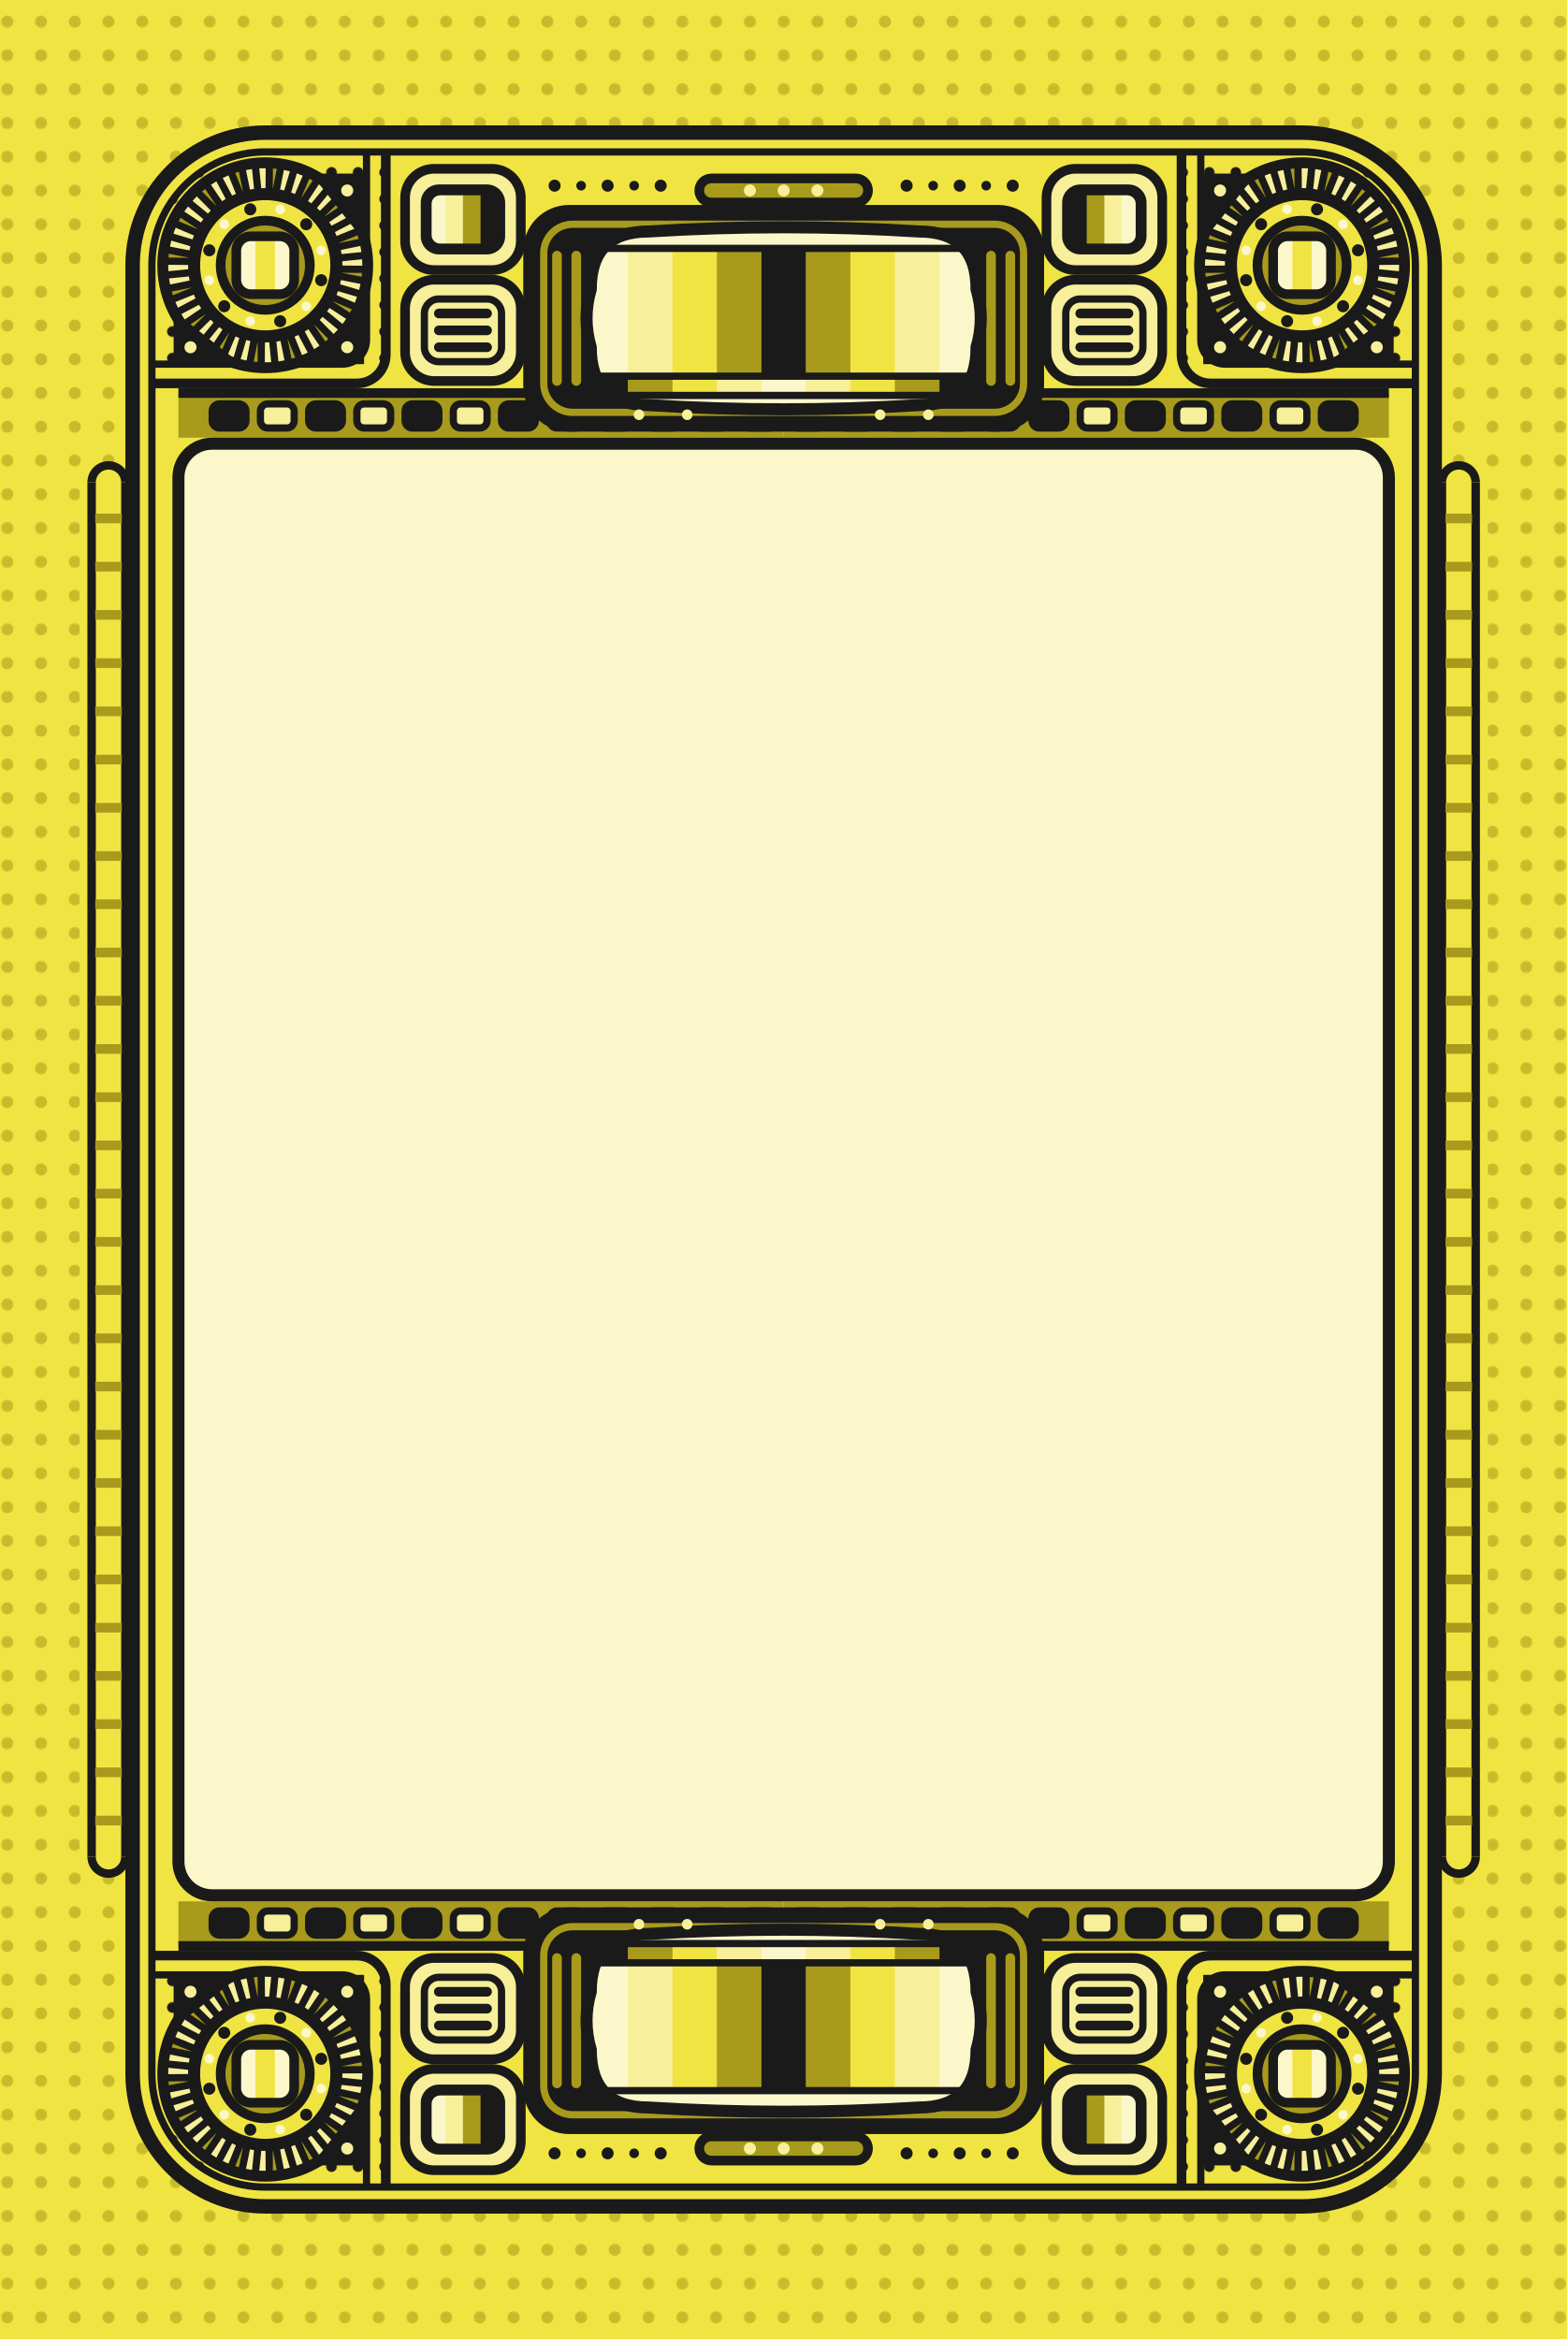
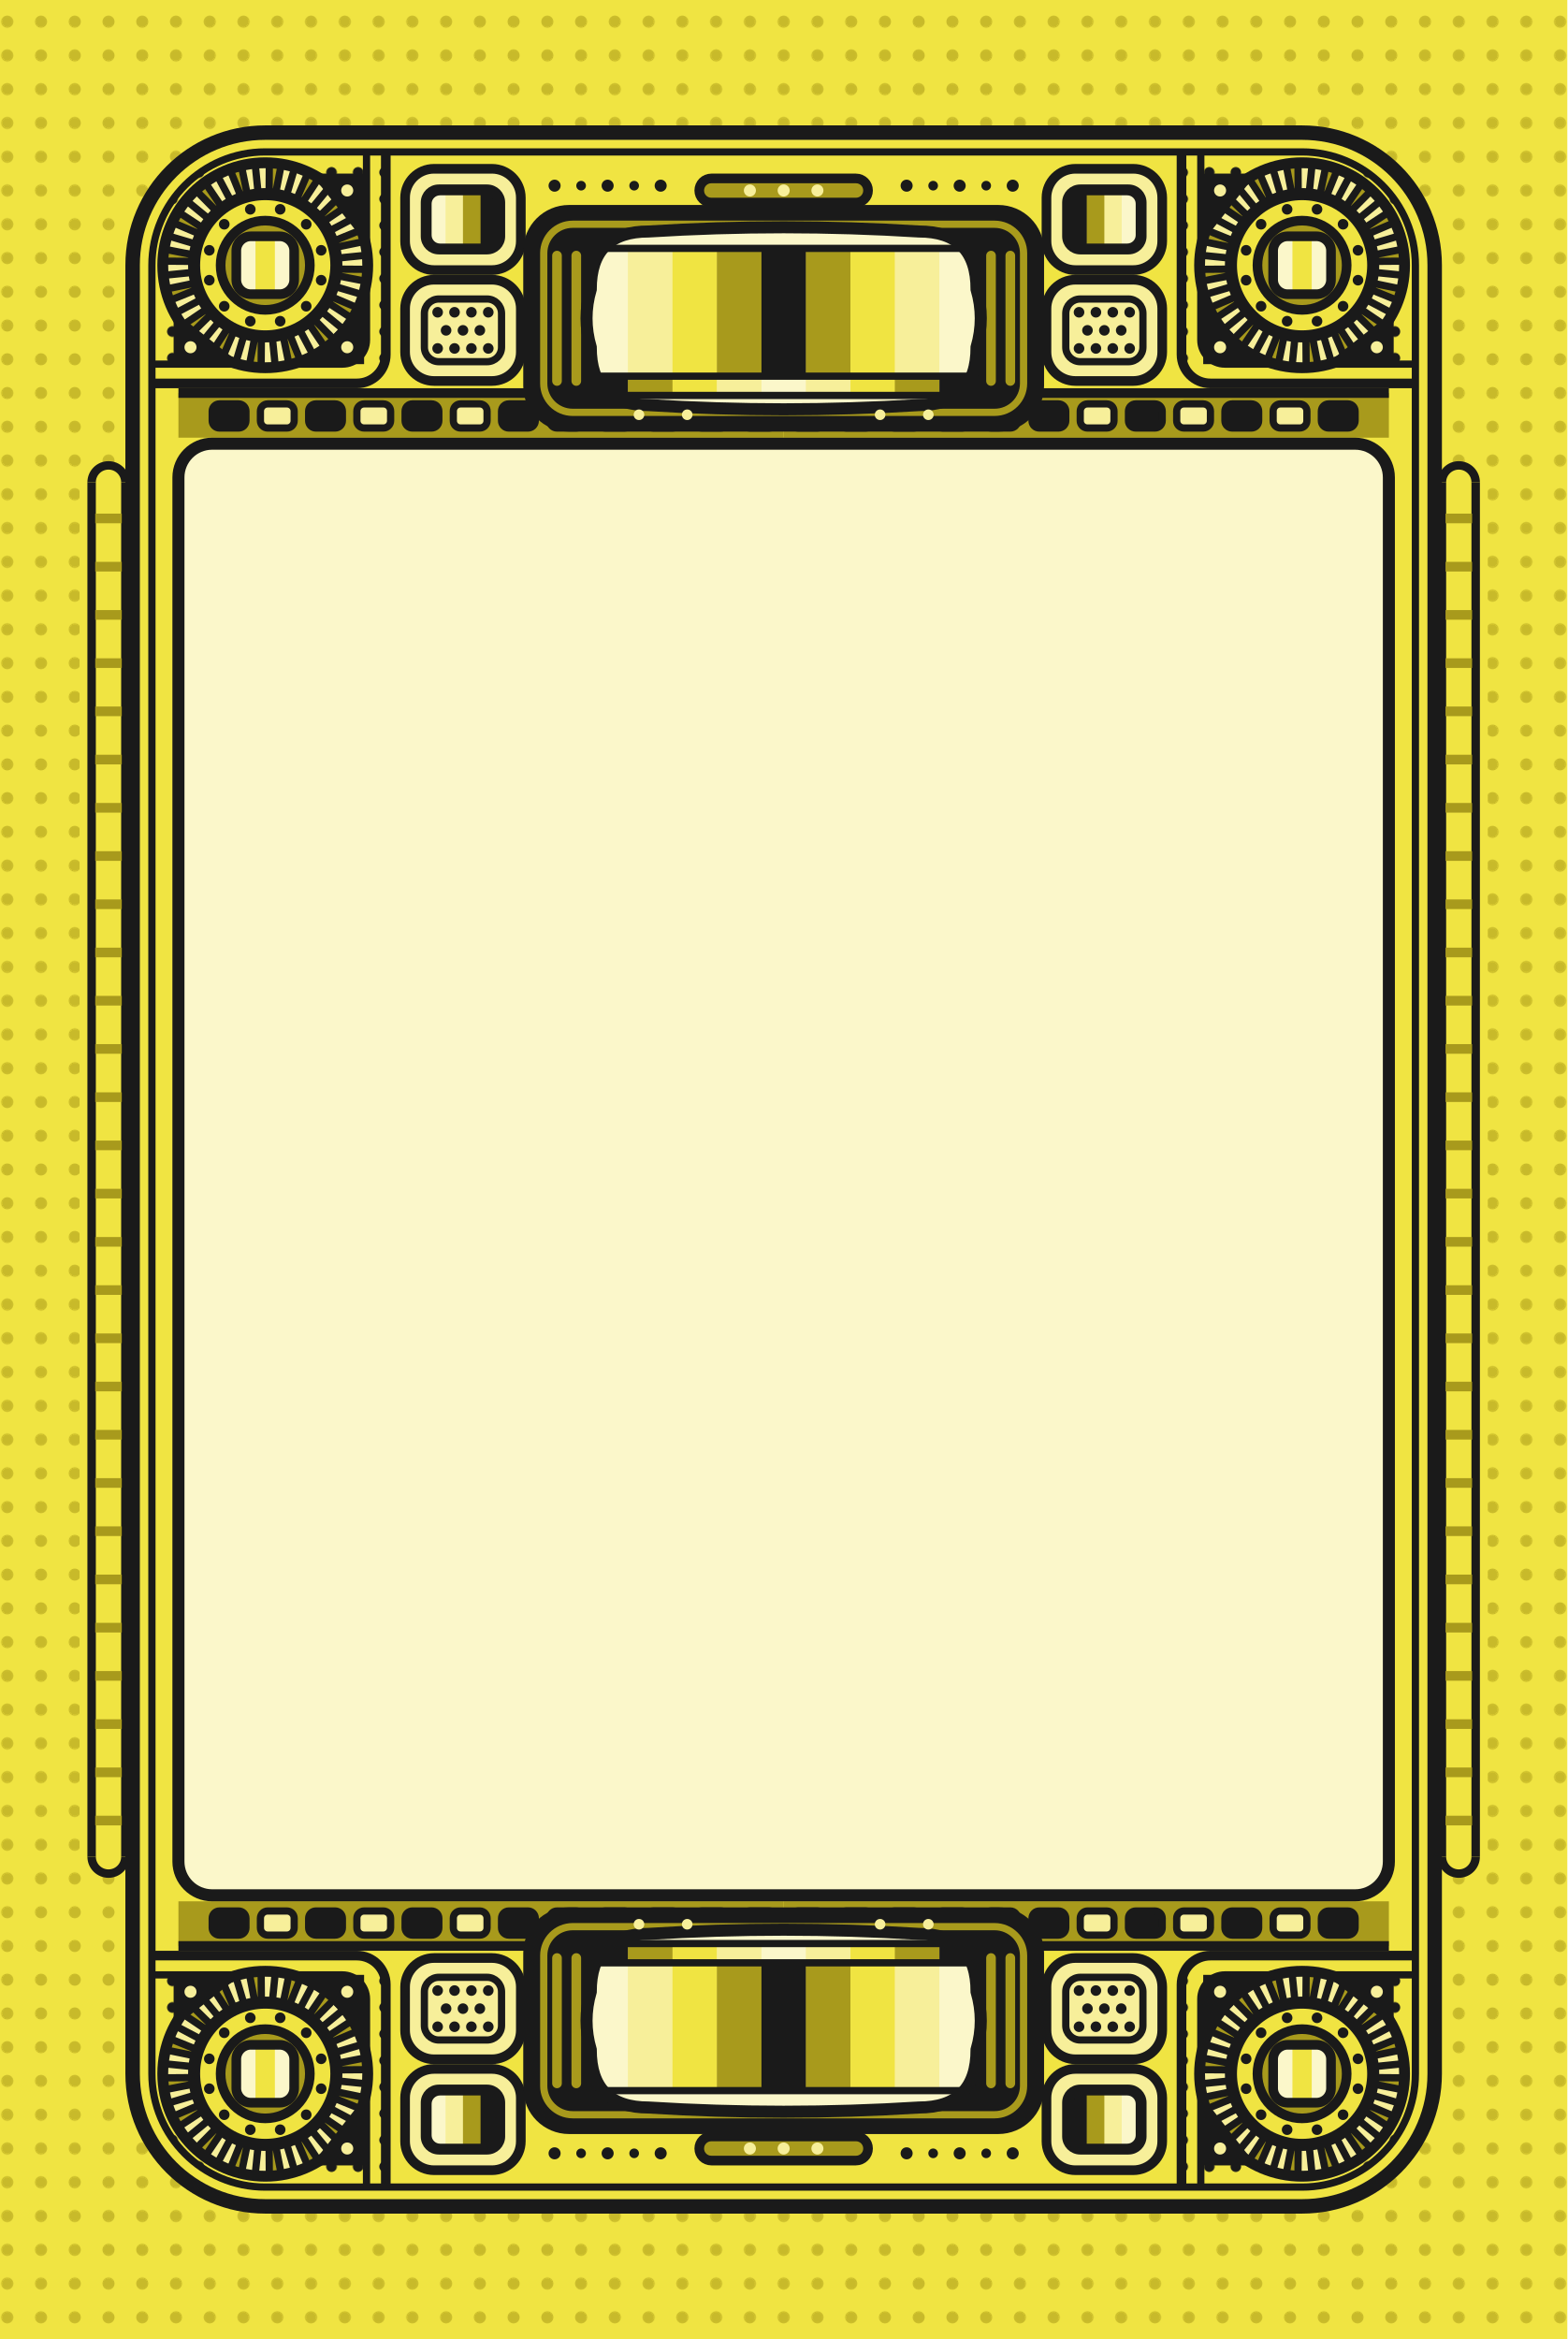
<svg xmlns="http://www.w3.org/2000/svg" viewBox="0 0 65 97" width="65mm" height="97mm" data-motiv="hinten_90_2" data-frei="8,19,49,59">
  <defs>
    <pattern id="pkt" patternUnits="userSpaceOnUse" x="31.8" y="47.8" width="1.4" height="1.4">
      <circle cx="0.7" cy="0.7" r="0.25" fill="#C8BA2A" />
    </pattern>
    <clipPath id="rk">
      <rect x="9.8" y="9.8" width="2.4" height="2.4" rx="0.6" />
    </clipPath>
    <clipPath id="s1i">
      <rect x="17.75" y="7.95" width="2.9" height="2.3" rx="0.5" />
    </clipPath>
    <clipPath id="scr">
      <path d="M26.9 9.6Q32.5 9.25 38.1 9.6Q40.5 9.6 40.5 12Q40.85 13.2 40.5 14.4Q40.5 16.8 38.1 16.8Q32.5 17.15 26.9 16.8Q24.5 16.8 24.5 14.4Q24.15 13.2 24.5 12Q24.5 9.6 26.9 9.6Z" />
    </clipPath>
    <pattern id="pkt2" patternUnits="userSpaceOnUse" x="0" y="0" width="1.1" height="1.1">
      <circle cx="0.55" cy="0.55" r="0.22" fill="#1A1A1A" />
    </pattern>
    <g id="viertel">
      <rect x="7.4" y="16.3" width="25.1" height="1.85" fill="#A89A1C" />
      <path d="M7.4 16.3L32.5 16.3" stroke="#1A1A1A" stroke-width="0.4" stroke-linecap="butt" fill="none" />
      <rect x="30.8" y="16.75" width="1.4" height="1" rx="0.3" fill="#F7EF9A" stroke="#1A1A1A" stroke-width="0.3" stroke-linejoin="round" />
      <rect x="28.8" y="16.75" width="1.4" height="1" rx="0.3" fill="#1A1A1A" stroke="#1A1A1A" stroke-width="0.3" stroke-linejoin="round" />
      <rect x="26.8" y="16.75" width="1.4" height="1" rx="0.3" fill="#F7EF9A" stroke="#1A1A1A" stroke-width="0.3" stroke-linejoin="round" />
      <rect x="24.8" y="16.75" width="1.4" height="1" rx="0.3" fill="#1A1A1A" stroke="#1A1A1A" stroke-width="0.3" stroke-linejoin="round" />
      <rect x="22.8" y="16.75" width="1.4" height="1" rx="0.3" fill="#F7EF9A" stroke="#1A1A1A" stroke-width="0.3" stroke-linejoin="round" />
      <rect x="20.8" y="16.75" width="1.4" height="1" rx="0.3" fill="#1A1A1A" stroke="#1A1A1A" stroke-width="0.3" stroke-linejoin="round" />
      <rect x="18.8" y="16.75" width="1.4" height="1" rx="0.3" fill="#F7EF9A" stroke="#1A1A1A" stroke-width="0.3" stroke-linejoin="round" />
      <rect x="16.8" y="16.75" width="1.4" height="1" rx="0.3" fill="#1A1A1A" stroke="#1A1A1A" stroke-width="0.3" stroke-linejoin="round" />
      <rect x="14.8" y="16.75" width="1.4" height="1" rx="0.3" fill="#F7EF9A" stroke="#1A1A1A" stroke-width="0.3" stroke-linejoin="round" />
      <rect x="12.8" y="16.75" width="1.4" height="1" rx="0.3" fill="#1A1A1A" stroke="#1A1A1A" stroke-width="0.3" stroke-linejoin="round" />
      <rect x="10.8" y="16.75" width="1.4" height="1" rx="0.3" fill="#F7EF9A" stroke="#1A1A1A" stroke-width="0.3" stroke-linejoin="round" />
      <rect x="8.8" y="16.75" width="1.4" height="1" rx="0.3" fill="#1A1A1A" stroke="#1A1A1A" stroke-width="0.3" stroke-linejoin="round" />
      <path d="M6.3 15.9V11A4.7 4.7 0 0 1 11 6.3H16V14.7A1.2 1.2 0 0 1 14.8 15.9Z" fill="url(#pkt2)" />
      <path d="M6.3 15.9H14.8A1.2 1.2 0 0 0 16 14.7V6.3" fill="none" stroke="#1A1A1A" stroke-width="0.4" />
      <path d="M6.3 15.1H14.2A1 1 0 0 0 15.2 14.1V6.3" fill="none" stroke="#1A1A1A" stroke-width="0.3" />
      <circle cx="11" cy="11" r="4.25" fill="#F7EF9A" />
      <polygon points="13.95,11.16 15.25,11.17 15.2,11.67 13.92,11.42" fill="#A89A1C" stroke="#1A1A1A" stroke-width="0.3" stroke-linejoin="round" />
      <path d="M13.82 11.86L15.07 12.23" stroke="#1A1A1A" stroke-width="0.3" stroke-linecap="round" fill="none" />
      <polygon points="13.66,12.27 14.86,12.78 14.62,13.22 13.54,12.51" fill="#A89A1C" stroke="#1A1A1A" stroke-width="0.3" stroke-linejoin="round" />
      <path d="M13.28 12.87L14.29 13.7" stroke="#1A1A1A" stroke-width="0.3" stroke-linecap="round" fill="none" />
      <polygon points="12.97,13.19 13.89,14.12 13.5,14.44 12.77,13.36" fill="#A89A1C" stroke="#1A1A1A" stroke-width="0.3" stroke-linejoin="round" />
      <path d="M12.39 13.6L13 14.75" stroke="#1A1A1A" stroke-width="0.3" stroke-linecap="round" fill="none" />
      <polygon points="11.98,13.78 12.47,14.99 11.99,15.13 11.73,13.86" fill="#A89A1C" stroke="#1A1A1A" stroke-width="0.3" stroke-linejoin="round" />
      <path d="M11.29 13.94L11.42 15.23" stroke="#1A1A1A" stroke-width="0.3" stroke-linecap="round" fill="none" />
      <polygon points="10.84,13.95 10.83,15.25 10.33,15.2 10.58,13.92" fill="#A89A1C" stroke="#1A1A1A" stroke-width="0.3" stroke-linejoin="round" />
      <path d="M10.14 13.82L9.77 15.07" stroke="#1A1A1A" stroke-width="0.3" stroke-linecap="round" fill="none" />
      <polygon points="9.73,13.66 9.22,14.86 8.78,14.62 9.49,13.54" fill="#A89A1C" stroke="#1A1A1A" stroke-width="0.3" stroke-linejoin="round" />
      <path d="M9.13 13.28L8.3 14.29" stroke="#1A1A1A" stroke-width="0.3" stroke-linecap="round" fill="none" />
      <polygon points="8.81,12.97 7.88,13.89 7.56,13.5 8.64,12.77" fill="#A89A1C" stroke="#1A1A1A" stroke-width="0.3" stroke-linejoin="round" />
      <path d="M8.4 12.39L7.25 13" stroke="#1A1A1A" stroke-width="0.3" stroke-linecap="round" fill="none" />
      <polygon points="8.22,11.98 7.01,12.47 6.87,11.99 8.14,11.73" fill="#A89A1C" stroke="#1A1A1A" stroke-width="0.3" stroke-linejoin="round" />
      <path d="M8.06 11.29L6.77 11.42" stroke="#1A1A1A" stroke-width="0.3" stroke-linecap="round" fill="none" />
      <polygon points="8.05,10.84 6.75,10.83 6.8,10.33 8.08,10.58" fill="#A89A1C" stroke="#1A1A1A" stroke-width="0.3" stroke-linejoin="round" />
      <path d="M8.18 10.14L6.93 9.77" stroke="#1A1A1A" stroke-width="0.3" stroke-linecap="round" fill="none" />
      <polygon points="8.34,9.73 7.14,9.22 7.38,8.78 8.46,9.49" fill="#A89A1C" stroke="#1A1A1A" stroke-width="0.3" stroke-linejoin="round" />
      <path d="M8.72 9.13L7.71 8.3" stroke="#1A1A1A" stroke-width="0.3" stroke-linecap="round" fill="none" />
      <polygon points="9.03,8.81 8.11,7.88 8.5,7.56 9.23,8.64" fill="#A89A1C" stroke="#1A1A1A" stroke-width="0.3" stroke-linejoin="round" />
      <path d="M9.61 8.4L9 7.25" stroke="#1A1A1A" stroke-width="0.3" stroke-linecap="round" fill="none" />
      <polygon points="10.02,8.22 9.53,7.01 10.01,6.87 10.27,8.14" fill="#A89A1C" stroke="#1A1A1A" stroke-width="0.3" stroke-linejoin="round" />
      <path d="M10.71 8.06L10.58 6.77" stroke="#1A1A1A" stroke-width="0.3" stroke-linecap="round" fill="none" />
      <polygon points="11.16,8.05 11.17,6.75 11.67,6.8 11.42,8.08" fill="#A89A1C" stroke="#1A1A1A" stroke-width="0.3" stroke-linejoin="round" />
      <path d="M11.86 8.18L12.23 6.93" stroke="#1A1A1A" stroke-width="0.3" stroke-linecap="round" fill="none" />
      <polygon points="12.27,8.34 12.78,7.14 13.22,7.38 12.51,8.46" fill="#A89A1C" stroke="#1A1A1A" stroke-width="0.3" stroke-linejoin="round" />
      <path d="M12.87 8.72L13.7 7.71" stroke="#1A1A1A" stroke-width="0.3" stroke-linecap="round" fill="none" />
      <polygon points="13.19,9.03 14.12,8.11 14.44,8.5 13.36,9.23" fill="#A89A1C" stroke="#1A1A1A" stroke-width="0.3" stroke-linejoin="round" />
      <path d="M13.6 9.61L14.75 9" stroke="#1A1A1A" stroke-width="0.3" stroke-linecap="round" fill="none" />
      <polygon points="13.78,10.02 14.99,9.53 15.13,10.01 13.86,10.27" fill="#A89A1C" stroke="#1A1A1A" stroke-width="0.3" stroke-linejoin="round" />
      <path d="M13.94 10.71L15.23 10.58" stroke="#1A1A1A" stroke-width="0.3" stroke-linecap="round" fill="none" />
      <circle cx="11" cy="11" r="4.25" fill="none" stroke="#1A1A1A" stroke-width="0.45" />
      <circle cx="11" cy="11" r="2.95" fill="#F0E442" stroke="#1A1A1A" stroke-width="0.5" />
-       <circle cx="13.32" cy="11.62" r="0.25" fill="#1A1A1A" />
-       <circle cx="12.7" cy="12.7" r="0.2" fill="#FBF7CA" />
-       <circle cx="11.62" cy="13.32" r="0.25" fill="#1A1A1A" />
-       <circle cx="10.38" cy="13.32" r="0.2" fill="#FBF7CA" />
-       <circle cx="9.3" cy="12.7" r="0.25" fill="#1A1A1A" />
-       <circle cx="8.68" cy="11.62" r="0.2" fill="#FBF7CA" />
-       <circle cx="8.68" cy="10.38" r="0.25" fill="#1A1A1A" />
-       <circle cx="9.3" cy="9.3" r="0.2" fill="#FBF7CA" />
-       <circle cx="10.38" cy="8.68" r="0.25" fill="#1A1A1A" />
-       <circle cx="11.62" cy="8.68" r="0.2" fill="#FBF7CA" />
-       <circle cx="12.7" cy="9.3" r="0.25" fill="#1A1A1A" />
-       <circle cx="13.32" cy="10.38" r="0.2" fill="#FBF7CA" />
+       <circle cx="13.32" cy="11.62" r="0.22" fill="#1A1A1A" />
+       <circle cx="12.7" cy="12.7" r="0.22" fill="#1A1A1A" />
+       <circle cx="11.62" cy="13.32" r="0.22" fill="#1A1A1A" />
+       <circle cx="10.38" cy="13.32" r="0.22" fill="#1A1A1A" />
+       <circle cx="9.3" cy="12.7" r="0.22" fill="#1A1A1A" />
+       <circle cx="8.68" cy="11.62" r="0.22" fill="#1A1A1A" />
+       <circle cx="8.68" cy="10.38" r="0.22" fill="#1A1A1A" />
+       <circle cx="9.3" cy="9.3" r="0.22" fill="#1A1A1A" />
+       <circle cx="10.38" cy="8.68" r="0.22" fill="#1A1A1A" />
+       <circle cx="11.62" cy="8.68" r="0.22" fill="#1A1A1A" />
+       <circle cx="12.7" cy="9.3" r="0.22" fill="#1A1A1A" />
+       <circle cx="13.32" cy="10.38" r="0.22" fill="#1A1A1A" />
      <circle cx="11" cy="11" r="1.85" fill="#A89A1C" stroke="#1A1A1A" stroke-width="0.4" />
      <g clip-path="url(#rk)">
        <rect x="9.8" y="9.8" width="0.82" height="2.4" fill="#FBF7CA" />
        <rect x="10.6" y="9.8" width="0.82" height="2.4" fill="#F0E442" />
        <rect x="11.4" y="9.8" width="0.8" height="2.4" fill="#FBF7CA" />
      </g>
      <rect x="9.8" y="9.8" width="2.4" height="2.4" rx="0.6" fill="none" stroke="#1A1A1A" stroke-width="0.4" stroke-linejoin="round" />
      <polygon points="15.1,7.2 15.1,10 12.9,7.2" fill="#1A1A1A" />
      <circle cx="14.4" cy="7.9" r="0.25" fill="#F7EF9A" />
      <polygon points="7.2,15.1 10,15.1 7.2,12.9" fill="#1A1A1A" />
      <circle cx="7.9" cy="14.4" r="0.25" fill="#F7EF9A" />
      <polygon points="15.1,15.1 15.1,12.6 12.6,15.1" fill="#1A1A1A" />
      <circle cx="14.4" cy="14.4" r="0.25" fill="#F7EF9A" />
      <rect x="16.8" y="7" width="4.8" height="4.2" rx="1.2" fill="#F7EF9A" stroke="#1A1A1A" stroke-width="0.4" stroke-linejoin="round" />
      <rect x="17.6" y="7.8" width="3.2" height="2.6" rx="0.6" fill="none" stroke="#1A1A1A" stroke-width="0.3" stroke-linejoin="round" />
      <g clip-path="url(#s1i)">
        <rect x="17.75" y="7.95" width="0.75" height="2.3" fill="#FBF7CA" />
        <rect x="18.48" y="7.95" width="0.75" height="2.3" fill="#F7EF9A" />
        <rect x="19.2" y="7.95" width="0.75" height="2.3" fill="#A89A1C" />
        <rect x="19.93" y="7.95" width="0.75" height="2.3" fill="#1A1A1A" />
      </g>
      <rect x="17.75" y="7.95" width="2.9" height="2.3" rx="0.5" fill="none" stroke="#1A1A1A" stroke-width="0.3" stroke-linejoin="round" />
      <rect x="16.8" y="11.6" width="4.8" height="4.2" rx="1.2" fill="#F7EF9A" stroke="#1A1A1A" stroke-width="0.4" stroke-linejoin="round" />
      <rect x="17.6" y="12.4" width="3.2" height="2.6" rx="0.6" fill="none" stroke="#1A1A1A" stroke-width="0.3" stroke-linejoin="round" />
-       <rect x="18" y="12.8" width="2.4" height="0.4" rx="0.2" fill="#1A1A1A" />
-       <rect x="18" y="13.5" width="2.4" height="0.4" rx="0.2" fill="#1A1A1A" />
-       <rect x="18" y="14.2" width="2.4" height="0.4" rx="0.2" fill="#1A1A1A" />
+       <circle cx="18.15" cy="12.95" r="0.22" fill="#1A1A1A" />
+       <circle cx="18.85" cy="12.95" r="0.22" fill="#1A1A1A" />
+       <circle cx="19.55" cy="12.95" r="0.22" fill="#1A1A1A" />
+       <circle cx="20.25" cy="12.95" r="0.22" fill="#1A1A1A" />
+       <circle cx="18.5" cy="13.7" r="0.22" fill="#1A1A1A" />
+       <circle cx="19.2" cy="13.7" r="0.22" fill="#1A1A1A" />
+       <circle cx="19.9" cy="13.7" r="0.22" fill="#1A1A1A" />
+       <circle cx="18.15" cy="14.45" r="0.22" fill="#1A1A1A" />
+       <circle cx="18.85" cy="14.45" r="0.22" fill="#1A1A1A" />
+       <circle cx="19.55" cy="14.45" r="0.22" fill="#1A1A1A" />
+       <circle cx="20.25" cy="14.45" r="0.22" fill="#1A1A1A" />
    </g>
    <g id="zz">
      <rect x="3.3" y="19.6" width="2.2" height="57.8" fill="#F0E442" />
      <path d="M3.8 20V77M5.2 20V77" stroke="#1A1A1A" stroke-width="0.35" fill="none" />
      <path d="M3.95 47.5L5.05 47.5" stroke="#A89A1C" stroke-width="0.4" stroke-linecap="butt" fill="none" />
      <path d="M3.95 49.5L5.05 49.5" stroke="#A89A1C" stroke-width="0.4" stroke-linecap="butt" fill="none" />
      <path d="M3.95 45.5L5.05 45.5" stroke="#A89A1C" stroke-width="0.4" stroke-linecap="butt" fill="none" />
      <path d="M3.95 51.5L5.05 51.5" stroke="#A89A1C" stroke-width="0.4" stroke-linecap="butt" fill="none" />
      <path d="M3.95 43.5L5.05 43.5" stroke="#A89A1C" stroke-width="0.4" stroke-linecap="butt" fill="none" />
      <path d="M3.95 53.5L5.05 53.5" stroke="#A89A1C" stroke-width="0.4" stroke-linecap="butt" fill="none" />
      <path d="M3.95 41.5L5.05 41.5" stroke="#A89A1C" stroke-width="0.4" stroke-linecap="butt" fill="none" />
      <path d="M3.95 55.5L5.05 55.5" stroke="#A89A1C" stroke-width="0.4" stroke-linecap="butt" fill="none" />
      <path d="M3.95 39.5L5.05 39.5" stroke="#A89A1C" stroke-width="0.4" stroke-linecap="butt" fill="none" />
      <path d="M3.95 57.5L5.05 57.5" stroke="#A89A1C" stroke-width="0.4" stroke-linecap="butt" fill="none" />
      <path d="M3.95 37.5L5.05 37.5" stroke="#A89A1C" stroke-width="0.4" stroke-linecap="butt" fill="none" />
      <path d="M3.95 59.5L5.05 59.5" stroke="#A89A1C" stroke-width="0.4" stroke-linecap="butt" fill="none" />
      <path d="M3.95 35.5L5.05 35.5" stroke="#A89A1C" stroke-width="0.4" stroke-linecap="butt" fill="none" />
      <path d="M3.95 61.5L5.05 61.5" stroke="#A89A1C" stroke-width="0.4" stroke-linecap="butt" fill="none" />
      <path d="M3.95 33.5L5.05 33.5" stroke="#A89A1C" stroke-width="0.4" stroke-linecap="butt" fill="none" />
      <path d="M3.95 63.5L5.05 63.5" stroke="#A89A1C" stroke-width="0.4" stroke-linecap="butt" fill="none" />
      <path d="M3.95 31.5L5.05 31.5" stroke="#A89A1C" stroke-width="0.4" stroke-linecap="butt" fill="none" />
      <path d="M3.95 65.5L5.05 65.5" stroke="#A89A1C" stroke-width="0.4" stroke-linecap="butt" fill="none" />
      <path d="M3.95 29.5L5.05 29.5" stroke="#A89A1C" stroke-width="0.4" stroke-linecap="butt" fill="none" />
      <path d="M3.95 67.5L5.05 67.5" stroke="#A89A1C" stroke-width="0.4" stroke-linecap="butt" fill="none" />
      <path d="M3.95 27.5L5.05 27.5" stroke="#A89A1C" stroke-width="0.4" stroke-linecap="butt" fill="none" />
      <path d="M3.95 69.5L5.05 69.5" stroke="#A89A1C" stroke-width="0.4" stroke-linecap="butt" fill="none" />
      <path d="M3.95 25.5L5.05 25.5" stroke="#A89A1C" stroke-width="0.4" stroke-linecap="butt" fill="none" />
      <path d="M3.95 71.5L5.05 71.5" stroke="#A89A1C" stroke-width="0.4" stroke-linecap="butt" fill="none" />
      <path d="M3.95 23.5L5.05 23.5" stroke="#A89A1C" stroke-width="0.4" stroke-linecap="butt" fill="none" />
      <path d="M3.95 73.5L5.05 73.5" stroke="#A89A1C" stroke-width="0.4" stroke-linecap="butt" fill="none" />
      <path d="M3.95 21.5L5.05 21.5" stroke="#A89A1C" stroke-width="0.4" stroke-linecap="butt" fill="none" />
      <path d="M3.95 75.5L5.05 75.5" stroke="#A89A1C" stroke-width="0.4" stroke-linecap="butt" fill="none" />
      <path d="M3.8 20A0.7 0.7 0 0 1 5.2 20M3.8 77A0.7 0.7 0 0 0 5.2 77" stroke="#1A1A1A" stroke-width="0.35" fill="none" />
    </g>
    <g id="achse">
      <rect x="29" y="7.4" width="7" height="1" rx="0.5" fill="#A89A1C" stroke="#1A1A1A" stroke-width="0.4" stroke-linejoin="round" />
      <circle cx="31.1" cy="7.9" r="0.25" fill="#F7EF9A" />
      <circle cx="32.5" cy="7.9" r="0.25" fill="#F7EF9A" />
      <circle cx="33.9" cy="7.9" r="0.25" fill="#F7EF9A" />
      <rect x="22" y="8.8" width="21" height="8.8" rx="1.6" fill="#1A1A1A" stroke="#1A1A1A" stroke-width="0.6" stroke-linejoin="round" />
      <rect x="22.55" y="9.3" width="19.9" height="7.8" rx="1.2" fill="none" stroke="#A89A1C" stroke-width="0.3" stroke-linejoin="round" />
      <path d="M23.1 10.6L23.1 15.8" stroke="#A89A1C" stroke-width="0.4" stroke-linecap="round" fill="none" />
      <path d="M23.9 10.6L23.9 15.8" stroke="#A89A1C" stroke-width="0.4" stroke-linecap="round" fill="none" />
      <path d="M41.1 10.6L41.1 15.8" stroke="#A89A1C" stroke-width="0.4" stroke-linecap="round" fill="none" />
      <path d="M41.9 10.6L41.9 15.8" stroke="#A89A1C" stroke-width="0.4" stroke-linecap="round" fill="none" />
      <path d="M26.9 9.6Q32.5 9.25 38.1 9.6Q40.5 9.6 40.5 12Q40.85 13.2 40.5 14.4Q40.5 16.8 38.1 16.8Q32.5 17.15 26.9 16.8Q24.5 16.8 24.5 14.4Q24.15 13.2 24.5 12Q24.5 9.6 26.9 9.6Z" fill="#FBF7CA" stroke="none" />
      <g clip-path="url(#scr)">
        <rect x="24.2" y="10.3" width="1.86" height="5.3" fill="#FBF7CA" />
        <rect x="26.04" y="10.3" width="1.86" height="5.3" fill="#F7EF9A" />
        <rect x="27.89" y="10.3" width="1.86" height="5.3" fill="#F0E442" />
        <rect x="29.73" y="10.3" width="1.86" height="5.3" fill="#A89A1C" />
        <rect x="31.58" y="10.3" width="1.86" height="5.3" fill="#1A1A1A" />
        <rect x="33.42" y="10.3" width="1.86" height="5.3" fill="#A89A1C" />
        <rect x="35.27" y="10.3" width="1.86" height="5.3" fill="#F0E442" />
        <rect x="37.11" y="10.3" width="1.86" height="5.3" fill="#F7EF9A" />
        <rect x="38.96" y="10.3" width="1.86" height="5.3" fill="#FBF7CA" />
        <rect x="24.2" y="15.6" width="1.86" height="0.8" fill="#1A1A1A" />
        <rect x="26.04" y="15.6" width="1.86" height="0.8" fill="#A89A1C" />
        <rect x="27.89" y="15.6" width="1.86" height="0.8" fill="#F0E442" />
        <rect x="29.73" y="15.6" width="1.86" height="0.8" fill="#F7EF9A" />
        <rect x="31.58" y="15.6" width="1.86" height="0.8" fill="#FBF7CA" />
        <rect x="33.42" y="15.6" width="1.86" height="0.8" fill="#F7EF9A" />
        <rect x="35.27" y="15.6" width="1.86" height="0.8" fill="#F0E442" />
        <rect x="37.11" y="15.6" width="1.86" height="0.8" fill="#A89A1C" />
        <rect x="38.96" y="15.6" width="1.86" height="0.8" fill="#1A1A1A" />
        <rect x="24" y="16.4" width="17" height="1" fill="#FBF7CA" />
        <path d="M24 10.3H41M24 15.6H41M24 16.4H41" stroke="#1A1A1A" stroke-width="0.3" />
      </g>
      <path d="M26.9 9.6Q32.5 9.25 38.1 9.6Q40.5 9.6 40.5 12Q40.85 13.2 40.5 14.4Q40.5 16.8 38.1 16.8Q32.5 17.15 26.9 16.8Q24.5 16.8 24.5 14.4Q24.15 13.2 24.5 12Q24.5 9.6 26.9 9.6Z" fill="none" stroke="#1A1A1A" stroke-width="0.5" />
      <circle cx="23" cy="7.7" r="0.25" fill="#1A1A1A" />
      <circle cx="42" cy="7.7" r="0.25" fill="#1A1A1A" />
      <circle cx="24.1" cy="7.7" r="0.2" fill="#1A1A1A" />
      <circle cx="40.9" cy="7.7" r="0.2" fill="#1A1A1A" />
      <circle cx="25.2" cy="7.7" r="0.25" fill="#1A1A1A" />
      <circle cx="39.8" cy="7.7" r="0.25" fill="#1A1A1A" />
      <circle cx="26.3" cy="7.7" r="0.2" fill="#1A1A1A" />
      <circle cx="38.7" cy="7.7" r="0.2" fill="#1A1A1A" />
      <circle cx="27.4" cy="7.7" r="0.25" fill="#1A1A1A" />
      <circle cx="37.6" cy="7.7" r="0.25" fill="#1A1A1A" />
      <circle cx="26.5" cy="17.2" r="0.22" fill="#F7EF9A" />
      <circle cx="28.5" cy="17.2" r="0.22" fill="#F7EF9A" />
      <circle cx="36.5" cy="17.2" r="0.22" fill="#F7EF9A" />
      <circle cx="38.5" cy="17.2" r="0.22" fill="#F7EF9A" />
    </g>
  </defs>
  <rect width="65" height="97" fill="#F0E442" />
  <rect width="65" height="97" fill="url(#pkt)" />
  <use href="#zz" />
  <use href="#zz" transform="translate(65,0) scale(-1,1)" />
  <rect x="5.5" y="5.5" width="54" height="86" rx="5.5" fill="#F0E442" />
  <use href="#viertel" />
  <use href="#viertel" transform="translate(65,0) scale(-1,1)" />
  <use href="#viertel" transform="translate(0,97) scale(1,-1)" />
  <use href="#viertel" transform="translate(65,97) scale(-1,-1)" />
  <rect x="5.5" y="5.5" width="54" height="86" rx="5.5" fill="none" stroke="#1A1A1A" stroke-width="0.6" />
  <rect x="6.3" y="6.3" width="52.4" height="84.4" rx="4.7" fill="none" stroke="#1A1A1A" stroke-width="0.3" />
  <rect x="7.4" y="18.4" width="50.2" height="60.2" rx="1.4" fill="#FBF7CA" stroke="#1A1A1A" stroke-width="0.5" />
  <use href="#achse" />
  <use href="#achse" transform="translate(0,97) scale(1,-1)" />
</svg>
